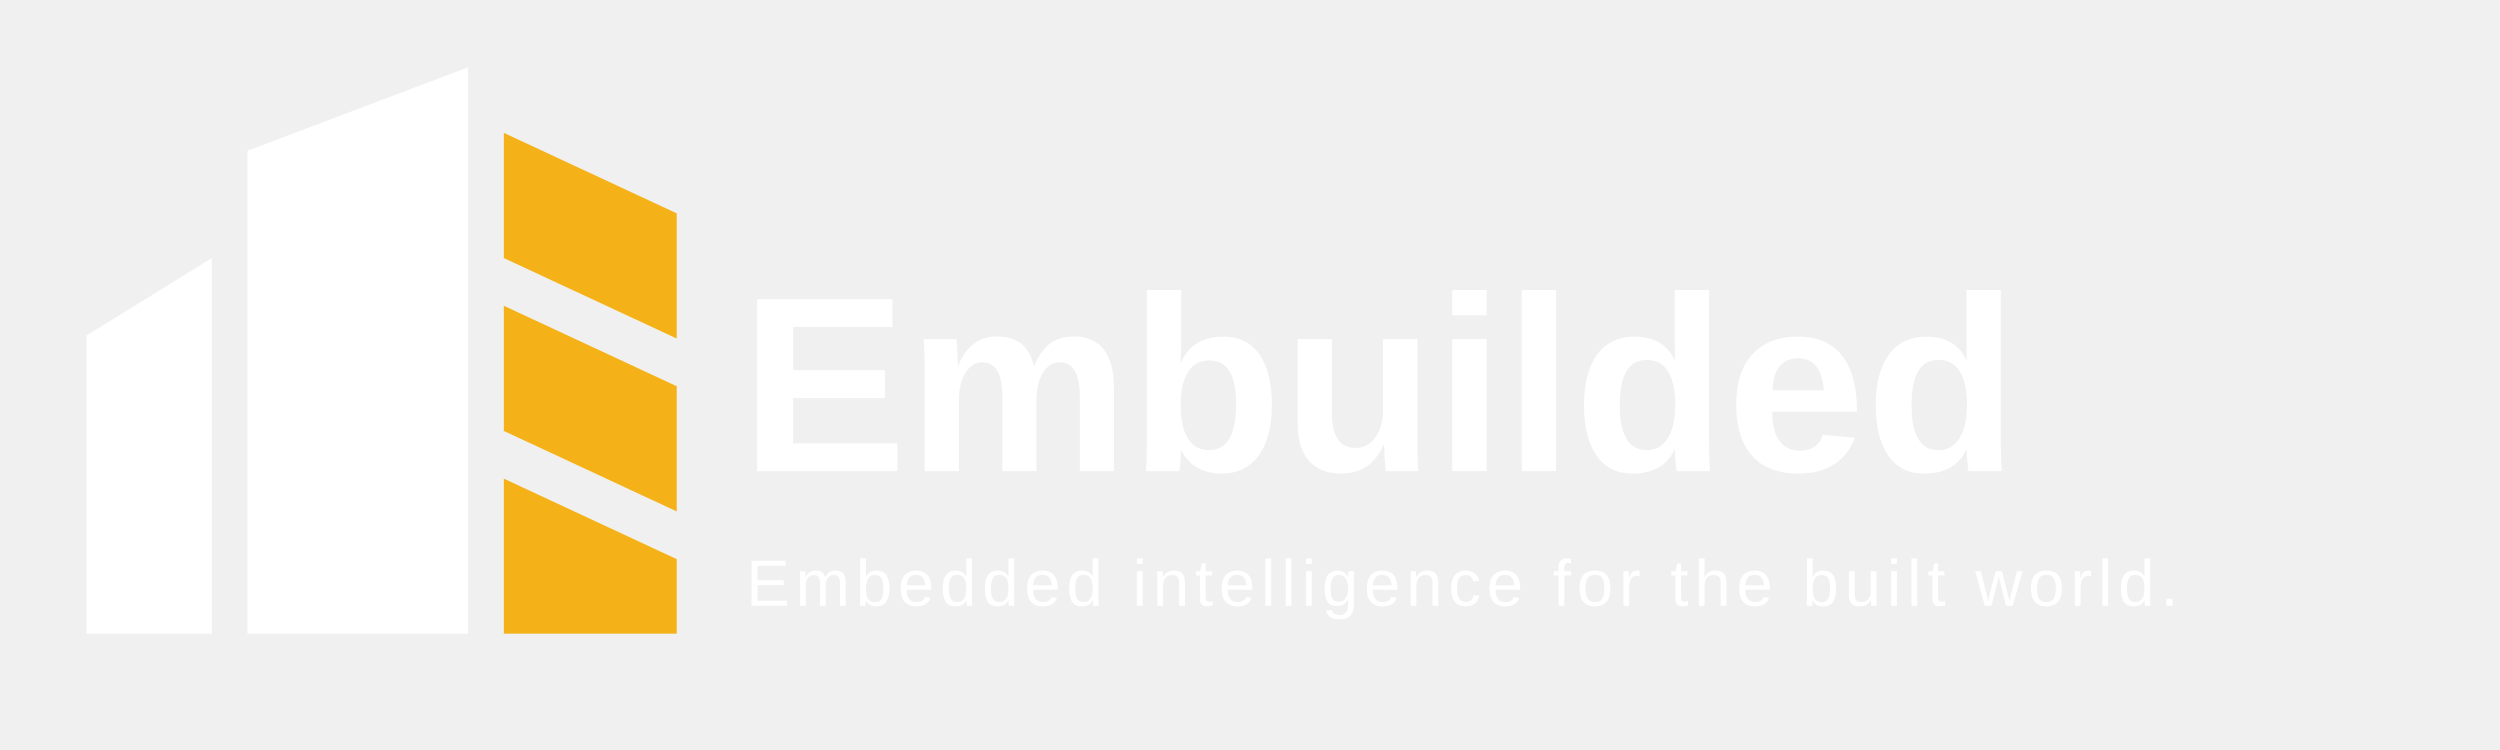
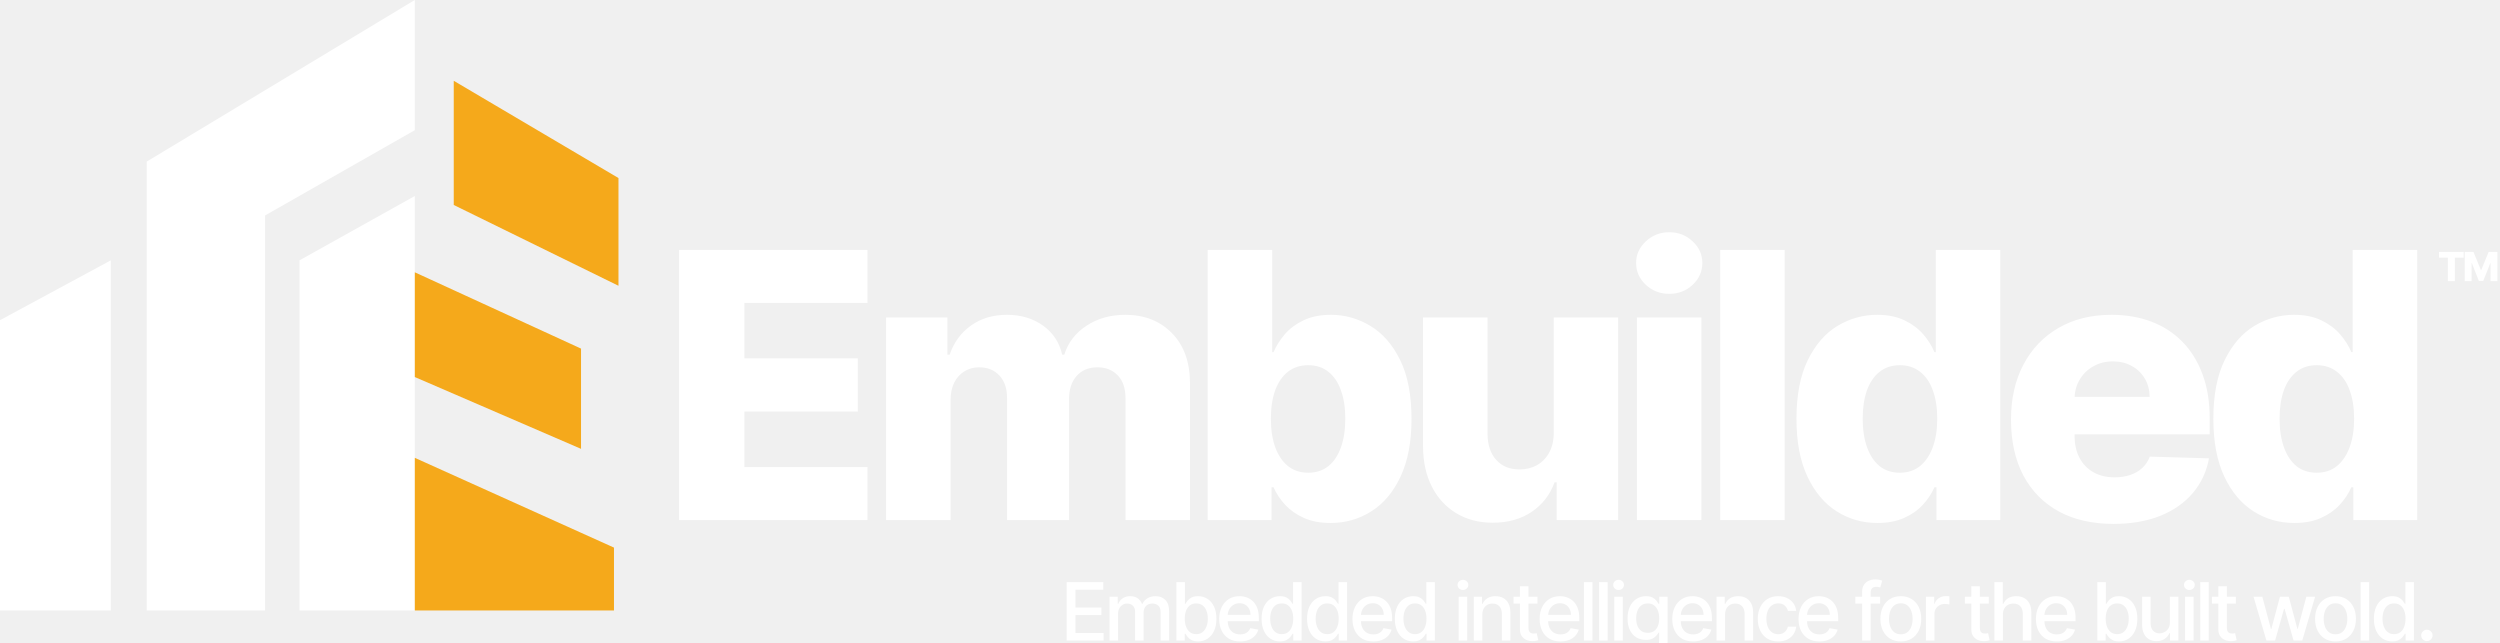
- <svg xmlns="http://www.w3.org/2000/svg" width="1300" height="390" viewBox="0 0 1300 390">
-   <style>text{font-family:Arial,Helvetica,sans-serif;fill:#FFFFFF}.brand{font-weight:700}.tag{letter-spacing:5px}</style>
-   <g transform="translate(45 35) scale(1.55)">
-     <g id="building-mark">
-       <path fill="#FFFFFF" d="M0 90 42 64v126H0ZM54 28 128 0v190H54Z" />
-       <path fill="#F5B218" d="M140 22 198 49v42l-58-27Zm0 58 58 27v42l-58-27Zm0 58 58 27v25h-58Z" />
-     </g>
-   </g>
-   <text class="brand" x="385" y="245" font-size="130">Embuilded</text>
-   <text x="388" y="315" font-size="34" letter-spacing="3">Embedded intelligence for the built world.</text>
+ <svg xmlns="http://www.w3.org/2000/svg" viewBox="0 0 1245 320">
+   <path d="M0 159.451L55.186 129.647V304H0V159.451Z" fill="#FFFFFF" />
+   <path d="M73.085 80.471L206.576 0V64.823L132 107.294V304H73.085V80.471Z" fill="#FFFFFF" />
+   <path d="M206.576 97.608L149.153 129.647V304H206.576V187.765V135.608V97.608Z" fill="#FFFFFF" />
+   <path d="M289.356 173.608L206.576 135.608V187.765L289.356 223.529V173.608Z" fill="#F5A91B" />
+   <path d="M225.966 40.235V102.078L308 142.314V88.667L225.966 40.235Z" fill="#F5A91B" />
+   <path d="M206.576 228L305.763 272.706V304H206.576V228Z" fill="#F5A91B" />
+   <path d="M338.183 259V124.455H431.997V150.864H370.702V178.457H427.201V204.932H370.702V232.59H431.997V259H338.183ZM441.263 259V158.091H471.811V176.617H472.928C475.03 170.486 478.578 165.646 483.571 162.098C488.564 158.551 494.52 156.777 501.44 156.777C508.448 156.777 514.448 158.573 519.441 162.164C524.434 165.755 527.609 170.573 528.967 176.617H530.018C531.901 170.617 535.58 165.821 541.055 162.23C546.53 158.595 552.99 156.777 560.435 156.777C569.983 156.777 577.735 159.843 583.692 165.974C589.648 172.062 592.626 180.428 592.626 191.07V259H560.501V198.428C560.501 193.392 559.209 189.559 556.625 186.931C554.041 184.26 550.69 182.924 546.573 182.924C542.15 182.924 538.668 184.369 536.128 187.26C533.631 190.107 532.383 193.939 532.383 198.757V259H501.506V198.1C501.506 193.413 500.236 189.713 497.695 186.997C495.155 184.282 491.805 182.924 487.644 182.924C484.841 182.924 482.366 183.603 480.22 184.961C478.074 186.275 476.388 188.158 475.162 190.61C473.979 193.063 473.388 195.954 473.388 199.282V259H441.263ZM601.432 259V124.455H633.557V175.369H634.214C635.528 172.303 637.39 169.347 639.799 166.5C642.251 163.653 645.361 161.332 649.127 159.536C652.938 157.697 657.493 156.777 662.792 156.777C669.8 156.777 676.347 158.616 682.435 162.295C688.567 165.974 693.516 171.646 697.283 179.311C701.049 186.975 702.932 196.742 702.932 208.611C702.932 220.042 701.115 229.612 697.48 237.32C693.888 245.029 689.027 250.81 682.895 254.664C676.807 258.518 670.041 260.445 662.595 260.445C657.515 260.445 653.113 259.613 649.39 257.949C645.667 256.285 642.536 254.095 639.996 251.379C637.499 248.664 635.572 245.751 634.214 242.642H633.229V259H601.432ZM632.9 208.545C632.9 213.976 633.623 218.706 635.068 222.736C636.558 226.765 638.682 229.897 641.441 232.13C644.244 234.32 647.594 235.415 651.492 235.415C655.434 235.415 658.785 234.32 661.544 232.13C664.303 229.897 666.384 226.765 667.785 222.736C669.23 218.706 669.953 213.976 669.953 208.545C669.953 203.115 669.23 198.406 667.785 194.421C666.384 190.435 664.303 187.348 661.544 185.158C658.829 182.968 655.478 181.873 651.492 181.873C647.551 181.873 644.2 182.946 641.441 185.092C638.682 187.238 636.558 190.304 635.068 194.289C633.623 198.275 632.9 203.027 632.9 208.545ZM773.772 215.444V158.091H805.831V259H775.217V240.211H774.166C771.932 246.386 768.122 251.292 762.735 254.927C757.392 258.518 750.932 260.314 743.355 260.314C736.478 260.314 730.434 258.737 725.222 255.584C720.011 252.43 715.959 248.029 713.069 242.379C710.178 236.685 708.711 230.028 708.667 222.407V158.091H740.792V216.1C740.836 221.575 742.282 225.889 745.128 229.043C747.975 232.196 751.851 233.773 756.757 233.773C759.954 233.773 762.822 233.072 765.363 231.67C767.947 230.225 769.983 228.145 771.472 225.429C773.005 222.67 773.772 219.341 773.772 215.444ZM815.179 259V158.091H847.305V259H815.179ZM831.275 146.331C826.764 146.331 822.888 144.842 819.647 141.864C816.406 138.842 814.785 135.207 814.785 130.958C814.785 126.754 816.406 123.163 819.647 120.184C822.888 117.162 826.764 115.651 831.275 115.651C835.83 115.651 839.706 117.162 842.903 120.184C846.144 123.163 847.765 126.754 847.765 130.958C847.765 135.207 846.144 138.842 842.903 141.864C839.706 144.842 835.83 146.331 831.275 146.331ZM888.778 124.455V259H856.653V124.455H888.778ZM934.981 260.445C927.536 260.445 920.769 258.518 914.681 254.664C908.593 250.81 903.732 245.029 900.097 237.32C896.462 229.612 894.644 220.042 894.644 208.611C894.644 196.742 896.527 186.975 900.294 179.311C904.06 171.646 908.988 165.974 915.075 162.295C921.207 158.616 927.799 156.777 934.85 156.777C940.149 156.777 944.682 157.697 948.449 159.536C952.216 161.332 955.325 163.653 957.778 166.5C960.231 169.347 962.092 172.303 963.362 175.369H964.019V124.455H996.144V259H964.347V242.642H963.362C962.004 245.751 960.077 248.664 957.581 251.379C955.084 254.095 951.953 256.285 948.186 257.949C944.463 259.613 940.062 260.445 934.981 260.445ZM946.15 235.415C950.048 235.415 953.376 234.32 956.135 232.13C958.895 229.897 961.019 226.765 962.508 222.736C963.997 218.706 964.742 213.976 964.742 208.545C964.742 203.027 963.997 198.275 962.508 194.289C961.063 190.304 958.938 187.238 956.135 185.092C953.376 182.946 950.048 181.873 946.15 181.873C942.164 181.873 938.792 182.968 936.032 185.158C933.273 187.348 931.171 190.435 929.726 194.421C928.324 198.406 927.623 203.115 927.623 208.545C927.623 213.976 928.346 218.706 929.791 222.736C931.237 226.765 933.317 229.897 936.032 232.13C938.792 234.32 942.164 235.415 946.15 235.415ZM1052.53 260.905C1041.98 260.905 1032.87 258.825 1025.2 254.664C1017.58 250.46 1011.71 244.481 1007.59 236.729C1003.52 228.933 1001.48 219.67 1001.48 208.94C1001.48 198.516 1003.54 189.406 1007.66 181.61C1011.78 173.77 1017.58 167.683 1025.07 163.347C1032.56 158.967 1041.38 156.777 1051.55 156.777C1058.73 156.777 1065.3 157.894 1071.25 160.127C1077.21 162.361 1082.36 165.668 1086.69 170.048C1091.03 174.427 1094.4 179.836 1096.81 186.274C1099.22 192.669 1100.42 200.005 1100.42 208.283V216.298H1012.72V197.64H1070.53C1070.49 194.224 1069.68 191.18 1068.1 188.508C1066.52 185.837 1064.36 183.756 1061.6 182.267C1058.88 180.734 1055.75 179.968 1052.2 179.968C1048.61 179.968 1045.39 180.778 1042.54 182.398C1039.7 183.975 1037.44 186.143 1035.78 188.902C1034.11 191.618 1033.24 194.705 1033.15 198.165V217.152C1033.15 221.269 1033.96 224.882 1035.58 227.991C1037.2 231.057 1039.5 233.444 1042.48 235.152C1045.46 236.86 1049 237.714 1053.12 237.714C1055.97 237.714 1058.55 237.32 1060.87 236.532C1063.2 235.744 1065.19 234.583 1066.85 233.05C1068.52 231.517 1069.76 229.634 1070.6 227.4L1100.09 228.254C1098.87 234.868 1096.17 240.627 1092.01 245.532C1087.9 250.394 1082.49 254.182 1075.79 256.898C1069.09 259.569 1061.33 260.905 1052.53 260.905ZM1142.59 260.445C1135.14 260.445 1128.37 258.518 1122.29 254.664C1116.2 250.81 1111.34 245.029 1107.7 237.32C1104.07 229.612 1102.25 220.042 1102.25 208.611C1102.25 196.742 1104.13 186.975 1107.9 179.311C1111.67 171.646 1116.59 165.974 1122.68 162.295C1128.81 158.616 1135.4 156.777 1142.45 156.777C1147.75 156.777 1152.29 157.697 1156.05 159.536C1159.82 161.332 1162.93 163.653 1165.38 166.5C1167.84 169.347 1169.7 172.303 1170.97 175.369H1171.62V124.455H1203.75V259H1171.95V242.642H1170.97C1169.61 245.751 1167.68 248.664 1165.19 251.379C1162.69 254.095 1159.56 256.285 1155.79 257.949C1152.07 259.613 1147.67 260.445 1142.59 260.445ZM1153.75 235.415C1157.65 235.415 1160.98 234.32 1163.74 232.13C1166.5 229.897 1168.62 226.765 1170.11 222.736C1171.6 218.706 1172.35 213.976 1172.35 208.545C1172.35 203.027 1171.6 198.275 1170.11 194.289C1168.67 190.304 1166.54 187.238 1163.74 185.092C1160.98 182.946 1157.65 181.873 1153.75 181.873C1149.77 181.873 1146.4 182.968 1143.64 185.158C1140.88 187.348 1138.78 190.435 1137.33 194.421C1135.93 198.406 1135.23 203.115 1135.23 208.545C1135.23 213.976 1135.95 218.706 1137.4 222.736C1138.84 226.765 1140.92 229.897 1143.64 232.13C1146.4 234.32 1149.77 235.415 1153.75 235.415Z" fill="#FFFFFF" />
+   <path d="M531.196 319V289.909H549.435V293.688H535.585V302.551H548.483V306.315H535.585V315.222H549.605V319H531.196ZM552.557 319V297.182H556.633V300.733H556.903C557.358 299.53 558.101 298.593 559.133 297.92C560.166 297.239 561.401 296.898 562.841 296.898C564.299 296.898 565.521 297.239 566.506 297.92C567.5 298.602 568.234 299.54 568.707 300.733H568.935C569.455 299.568 570.284 298.64 571.42 297.949C572.557 297.248 573.911 296.898 575.483 296.898C577.462 296.898 579.077 297.518 580.327 298.759C581.586 299.999 582.216 301.869 582.216 304.369V319H577.969V304.767C577.969 303.29 577.566 302.22 576.761 301.557C575.956 300.894 574.995 300.562 573.878 300.562C572.495 300.562 571.42 300.989 570.653 301.841C569.886 302.684 569.503 303.768 569.503 305.094V319H565.27V304.497C565.27 303.313 564.9 302.362 564.162 301.642C563.423 300.922 562.462 300.562 561.278 300.562C560.473 300.562 559.73 300.776 559.048 301.202C558.376 301.618 557.831 302.201 557.415 302.949C557.007 303.697 556.804 304.563 556.804 305.548V319H552.557ZM585.849 319V289.909H590.096V300.719H590.352C590.598 300.264 590.953 299.739 591.417 299.142C591.881 298.545 592.525 298.025 593.349 297.58C594.173 297.125 595.262 296.898 596.616 296.898C598.378 296.898 599.95 297.343 601.332 298.233C602.715 299.123 603.799 300.406 604.585 302.082C605.38 303.759 605.778 305.776 605.778 308.134C605.778 310.491 605.385 312.513 604.599 314.199C603.813 315.875 602.734 317.168 601.361 318.077C599.987 318.976 598.42 319.426 596.659 319.426C595.333 319.426 594.249 319.204 593.406 318.759C592.573 318.313 591.919 317.793 591.446 317.196C590.972 316.599 590.608 316.069 590.352 315.605H589.997V319H585.849ZM590.011 308.091C590.011 309.625 590.234 310.97 590.679 312.125C591.124 313.28 591.768 314.185 592.611 314.838C593.453 315.482 594.486 315.804 595.707 315.804C596.976 315.804 598.037 315.468 598.889 314.795C599.741 314.114 600.385 313.19 600.821 312.026C601.266 310.861 601.488 309.549 601.488 308.091C601.488 306.652 601.271 305.359 600.835 304.213C600.409 303.067 599.765 302.163 598.903 301.5C598.051 300.837 596.986 300.506 595.707 300.506C594.476 300.506 593.434 300.823 592.582 301.457C591.739 302.092 591.1 302.977 590.664 304.114C590.229 305.25 590.011 306.576 590.011 308.091ZM617.551 319.44C615.401 319.44 613.55 318.981 611.997 318.062C610.453 317.134 609.26 315.832 608.417 314.156C607.584 312.471 607.167 310.496 607.167 308.233C607.167 305.998 607.584 304.028 608.417 302.324C609.26 300.619 610.434 299.289 611.94 298.332C613.455 297.376 615.226 296.898 617.252 296.898C618.483 296.898 619.677 297.101 620.832 297.509C621.987 297.916 623.024 298.555 623.943 299.426C624.861 300.297 625.586 301.429 626.116 302.821C626.646 304.204 626.912 305.884 626.912 307.864V309.369H609.568V306.188H622.75C622.75 305.07 622.522 304.08 622.068 303.219C621.613 302.348 620.974 301.661 620.15 301.159C619.336 300.657 618.379 300.406 617.281 300.406C616.088 300.406 615.046 300.7 614.156 301.287C613.275 301.865 612.593 302.622 612.11 303.56C611.637 304.488 611.4 305.496 611.4 306.585V309.071C611.4 310.529 611.656 311.77 612.167 312.793C612.688 313.815 613.412 314.597 614.34 315.136C615.269 315.667 616.353 315.932 617.593 315.932C618.398 315.932 619.132 315.818 619.795 315.591C620.458 315.354 621.031 315.004 621.514 314.54C621.997 314.076 622.366 313.503 622.622 312.821L626.642 313.545C626.32 314.729 625.742 315.766 624.909 316.656C624.085 317.537 623.048 318.223 621.798 318.716C620.557 319.199 619.142 319.44 617.551 319.44ZM637.391 319.426C635.63 319.426 634.058 318.976 632.676 318.077C631.302 317.168 630.223 315.875 629.437 314.199C628.66 312.513 628.272 310.491 628.272 308.134C628.272 305.776 628.665 303.759 629.451 302.082C630.247 300.406 631.336 299.123 632.718 298.233C634.101 297.343 635.668 296.898 637.42 296.898C638.774 296.898 639.863 297.125 640.687 297.58C641.52 298.025 642.164 298.545 642.619 299.142C643.083 299.739 643.443 300.264 643.698 300.719H643.954V289.909H648.201V319H644.053V315.605H643.698C643.443 316.069 643.073 316.599 642.59 317.196C642.117 317.793 641.463 318.313 640.63 318.759C639.797 319.204 638.717 319.426 637.391 319.426ZM638.329 315.804C639.551 315.804 640.583 315.482 641.426 314.838C642.278 314.185 642.922 313.28 643.357 312.125C643.802 310.97 644.025 309.625 644.025 308.091C644.025 306.576 643.807 305.25 643.372 304.114C642.936 302.977 642.297 302.092 641.454 301.457C640.611 300.823 639.57 300.506 638.329 300.506C637.051 300.506 635.985 300.837 635.133 301.5C634.281 302.163 633.637 303.067 633.201 304.213C632.775 305.359 632.562 306.652 632.562 308.091C632.562 309.549 632.78 310.861 633.215 312.026C633.651 313.19 634.295 314.114 635.147 314.795C636.009 315.468 637.07 315.804 638.329 315.804ZM660.031 319.426C658.269 319.426 656.697 318.976 655.315 318.077C653.942 317.168 652.862 315.875 652.076 314.199C651.299 312.513 650.911 310.491 650.911 308.134C650.911 305.776 651.304 303.759 652.09 302.082C652.886 300.406 653.975 299.123 655.357 298.233C656.74 297.343 658.307 296.898 660.059 296.898C661.413 296.898 662.502 297.125 663.326 297.58C664.159 298.025 664.803 298.545 665.258 299.142C665.722 299.739 666.082 300.264 666.337 300.719H666.593V289.909H670.84V319H666.692V315.605H666.337C666.082 316.069 665.712 316.599 665.229 317.196C664.756 317.793 664.103 318.313 663.269 318.759C662.436 319.204 661.356 319.426 660.031 319.426ZM660.968 315.804C662.19 315.804 663.222 315.482 664.065 314.838C664.917 314.185 665.561 313.28 665.996 312.125C666.442 310.97 666.664 309.625 666.664 308.091C666.664 306.576 666.446 305.25 666.011 304.114C665.575 302.977 664.936 302.092 664.093 301.457C663.25 300.823 662.209 300.506 660.968 300.506C659.69 300.506 658.624 300.837 657.772 301.5C656.92 302.163 656.276 303.067 655.84 304.213C655.414 305.359 655.201 306.652 655.201 308.091C655.201 309.549 655.419 310.861 655.854 312.026C656.29 313.19 656.934 314.114 657.786 314.795C658.648 315.468 659.709 315.804 660.968 315.804ZM683.905 319.44C681.756 319.44 679.904 318.981 678.351 318.062C676.808 317.134 675.615 315.832 674.772 314.156C673.939 312.471 673.522 310.496 673.522 308.233C673.522 305.998 673.939 304.028 674.772 302.324C675.615 300.619 676.789 299.289 678.295 298.332C679.81 297.376 681.581 296.898 683.607 296.898C684.838 296.898 686.031 297.101 687.187 297.509C688.342 297.916 689.379 298.555 690.297 299.426C691.216 300.297 691.94 301.429 692.471 302.821C693.001 304.204 693.266 305.884 693.266 307.864V309.369H675.922V306.188H689.104C689.104 305.07 688.877 304.08 688.422 303.219C687.968 302.348 687.329 301.661 686.505 301.159C685.69 300.657 684.734 300.406 683.636 300.406C682.442 300.406 681.401 300.7 680.511 301.287C679.63 301.865 678.948 302.622 678.465 303.56C677.992 304.488 677.755 305.496 677.755 306.585V309.071C677.755 310.529 678.011 311.77 678.522 312.793C679.043 313.815 679.767 314.597 680.695 315.136C681.623 315.667 682.707 315.932 683.948 315.932C684.753 315.932 685.487 315.818 686.15 315.591C686.813 315.354 687.386 315.004 687.868 314.54C688.351 314.076 688.721 313.503 688.976 312.821L692.996 313.545C692.674 314.729 692.097 315.766 691.263 316.656C690.439 317.537 689.403 318.223 688.153 318.716C686.912 319.199 685.496 319.44 683.905 319.44ZM703.746 319.426C701.985 319.426 700.413 318.976 699.03 318.077C697.657 317.168 696.578 315.875 695.792 314.199C695.015 312.513 694.627 310.491 694.627 308.134C694.627 305.776 695.02 303.759 695.806 302.082C696.601 300.406 697.69 299.123 699.073 298.233C700.455 297.343 702.023 296.898 703.775 296.898C705.129 296.898 706.218 297.125 707.042 297.58C707.875 298.025 708.519 298.545 708.973 299.142C709.437 299.739 709.797 300.264 710.053 300.719H710.309V289.909H714.556V319H710.408V315.605H710.053C709.797 316.069 709.428 316.599 708.945 317.196C708.472 317.793 707.818 318.313 706.985 318.759C706.151 319.204 705.072 319.426 703.746 319.426ZM704.684 315.804C705.905 315.804 706.937 315.482 707.78 314.838C708.633 314.185 709.276 313.28 709.712 312.125C710.157 310.97 710.38 309.625 710.38 308.091C710.38 306.576 710.162 305.25 709.726 304.114C709.291 302.977 708.651 302.092 707.809 301.457C706.966 300.823 705.924 300.506 704.684 300.506C703.405 300.506 702.34 300.837 701.488 301.5C700.635 302.163 699.991 303.067 699.556 304.213C699.13 305.359 698.917 306.652 698.917 308.091C698.917 309.549 699.134 310.861 699.57 312.026C700.006 313.19 700.65 314.114 701.502 314.795C702.364 315.468 703.424 315.804 704.684 315.804ZM726.404 319V297.182H730.651V319H726.404ZM728.548 293.815C727.81 293.815 727.175 293.569 726.645 293.077C726.124 292.575 725.864 291.978 725.864 291.287C725.864 290.586 726.124 289.99 726.645 289.497C727.175 288.995 727.81 288.744 728.548 288.744C729.287 288.744 729.917 288.995 730.438 289.497C730.968 289.99 731.233 290.586 731.233 291.287C731.233 291.978 730.968 292.575 730.438 293.077C729.917 293.569 729.287 293.815 728.548 293.815ZM738.212 306.045V319H733.964V297.182H738.041V300.733H738.311C738.813 299.578 739.599 298.65 740.669 297.949C741.749 297.248 743.107 296.898 744.746 296.898C746.232 296.898 747.535 297.21 748.652 297.835C749.769 298.451 750.636 299.369 751.251 300.591C751.867 301.812 752.175 303.323 752.175 305.122V319H747.928V305.634C747.928 304.052 747.516 302.816 746.692 301.926C745.868 301.027 744.736 300.577 743.297 300.577C742.312 300.577 741.436 300.79 740.669 301.216C739.911 301.642 739.31 302.267 738.865 303.091C738.429 303.905 738.212 304.89 738.212 306.045ZM765.655 297.182V300.591H753.738V297.182H765.655ZM756.934 291.955H761.181V312.594C761.181 313.418 761.304 314.038 761.55 314.455C761.797 314.862 762.114 315.141 762.502 315.293C762.9 315.435 763.331 315.506 763.795 315.506C764.136 315.506 764.434 315.482 764.689 315.435C764.945 315.387 765.144 315.349 765.286 315.321L766.053 318.83C765.807 318.924 765.457 319.019 765.002 319.114C764.547 319.218 763.979 319.275 763.297 319.284C762.18 319.303 761.138 319.104 760.172 318.688C759.207 318.271 758.425 317.627 757.829 316.756C757.232 315.884 756.934 314.791 756.934 313.474V291.955ZM777.123 319.44C774.973 319.44 773.122 318.981 771.569 318.062C770.025 317.134 768.832 315.832 767.989 314.156C767.156 312.471 766.739 310.496 766.739 308.233C766.739 305.998 767.156 304.028 767.989 302.324C768.832 300.619 770.006 299.289 771.512 298.332C773.027 297.376 774.798 296.898 776.824 296.898C778.055 296.898 779.249 297.101 780.404 297.509C781.559 297.916 782.596 298.555 783.515 299.426C784.433 300.297 785.158 301.429 785.688 302.821C786.218 304.204 786.483 305.884 786.483 307.864V309.369H769.14V306.188H782.321C782.321 305.07 782.094 304.08 781.64 303.219C781.185 302.348 780.546 301.661 779.722 301.159C778.908 300.657 777.951 300.406 776.853 300.406C775.66 300.406 774.618 300.7 773.728 301.287C772.847 301.865 772.165 302.622 771.682 303.56C771.209 304.488 770.972 305.496 770.972 306.585V309.071C770.972 310.529 771.228 311.77 771.739 312.793C772.26 313.815 772.984 314.597 773.912 315.136C774.84 315.667 775.925 315.932 777.165 315.932C777.97 315.932 778.704 315.818 779.367 315.591C780.03 315.354 780.603 315.004 781.086 314.54C781.569 314.076 781.938 313.503 782.194 312.821L786.213 313.545C785.892 314.729 785.314 315.766 784.481 316.656C783.657 317.537 782.62 318.223 781.37 318.716C780.129 319.199 778.713 319.44 777.123 319.44ZM793.043 289.909V319H788.796V289.909H793.043ZM800.604 289.909V319H796.357V289.909H800.604ZM803.918 319V297.182H808.165V319H803.918ZM806.062 293.815C805.324 293.815 804.689 293.569 804.159 293.077C803.638 292.575 803.378 291.978 803.378 291.287C803.378 290.586 803.638 289.99 804.159 289.497C804.689 288.995 805.324 288.744 806.062 288.744C806.801 288.744 807.431 288.995 807.952 289.497C808.482 289.99 808.747 290.586 808.747 291.287C808.747 291.978 808.482 292.575 807.952 293.077C807.431 293.569 806.801 293.815 806.062 293.815ZM820.626 327.636C818.893 327.636 817.402 327.409 816.152 326.955C814.911 326.5 813.898 325.899 813.112 325.151C812.326 324.402 811.739 323.583 811.351 322.693L815.001 321.188C815.257 321.604 815.598 322.045 816.024 322.509C816.46 322.982 817.047 323.384 817.785 323.716C818.533 324.047 819.495 324.213 820.669 324.213C822.279 324.213 823.609 323.82 824.66 323.034C825.712 322.258 826.237 321.017 826.237 319.312V315.023H825.967C825.712 315.487 825.342 316.003 824.859 316.571C824.386 317.139 823.732 317.632 822.899 318.048C822.066 318.465 820.981 318.673 819.646 318.673C817.923 318.673 816.37 318.271 814.987 317.466C813.614 316.652 812.525 315.454 811.72 313.872C810.925 312.281 810.527 310.326 810.527 308.006C810.527 305.686 810.92 303.697 811.706 302.04C812.501 300.383 813.59 299.114 814.973 298.233C816.355 297.343 817.923 296.898 819.675 296.898C821.029 296.898 822.122 297.125 822.956 297.58C823.789 298.025 824.438 298.545 824.902 299.142C825.375 299.739 825.74 300.264 825.996 300.719H826.308V297.182H830.47V319.483C830.47 321.358 830.034 322.897 829.163 324.099C828.292 325.302 827.113 326.192 825.626 326.77C824.149 327.348 822.482 327.636 820.626 327.636ZM820.584 315.151C821.805 315.151 822.837 314.866 823.68 314.298C824.533 313.721 825.176 312.897 825.612 311.827C826.057 310.747 826.28 309.455 826.28 307.949C826.28 306.481 826.062 305.188 825.626 304.071C825.191 302.954 824.551 302.082 823.709 301.457C822.866 300.823 821.824 300.506 820.584 300.506C819.305 300.506 818.24 300.837 817.388 301.5C816.535 302.153 815.891 303.044 815.456 304.17C815.03 305.297 814.817 306.557 814.817 307.949C814.817 309.379 815.034 310.634 815.47 311.713C815.906 312.793 816.55 313.635 817.402 314.241C818.264 314.848 819.324 315.151 820.584 315.151ZM843.169 319.44C841.02 319.44 839.169 318.981 837.615 318.062C836.072 317.134 834.879 315.832 834.036 314.156C833.203 312.471 832.786 310.496 832.786 308.233C832.786 305.998 833.203 304.028 834.036 302.324C834.879 300.619 836.053 299.289 837.559 298.332C839.074 297.376 840.845 296.898 842.871 296.898C844.102 296.898 845.295 297.101 846.451 297.509C847.606 297.916 848.643 298.555 849.562 299.426C850.48 300.297 851.205 301.429 851.735 302.821C852.265 304.204 852.53 305.884 852.53 307.864V309.369H835.187V306.188H848.368C848.368 305.07 848.141 304.08 847.687 303.219C847.232 302.348 846.593 301.661 845.769 301.159C844.955 300.657 843.998 300.406 842.9 300.406C841.706 300.406 840.665 300.7 839.775 301.287C838.894 301.865 838.212 302.622 837.729 303.56C837.256 304.488 837.019 305.496 837.019 306.585V309.071C837.019 310.529 837.275 311.77 837.786 312.793C838.307 313.815 839.031 314.597 839.959 315.136C840.887 315.667 841.972 315.932 843.212 315.932C844.017 315.932 844.751 315.818 845.414 315.591C846.077 315.354 846.65 315.004 847.133 314.54C847.615 314.076 847.985 313.503 848.24 312.821L852.26 313.545C851.938 314.729 851.361 315.766 850.527 316.656C849.704 317.537 848.667 318.223 847.417 318.716C846.176 319.199 844.76 319.44 843.169 319.44ZM859.09 306.045V319H854.843V297.182H858.919V300.733H859.189C859.691 299.578 860.477 298.65 861.547 297.949C862.627 297.248 863.986 296.898 865.624 296.898C867.111 296.898 868.413 297.21 869.53 297.835C870.648 298.451 871.514 299.369 872.13 300.591C872.745 301.812 873.053 303.323 873.053 305.122V319H868.806V305.634C868.806 304.052 868.394 302.816 867.57 301.926C866.746 301.027 865.614 300.577 864.175 300.577C863.19 300.577 862.314 300.79 861.547 301.216C860.79 301.642 860.188 302.267 859.743 303.091C859.308 303.905 859.09 304.89 859.09 306.045ZM885.539 319.44C883.427 319.44 881.609 318.962 880.085 318.006C878.57 317.04 877.405 315.709 876.59 314.014C875.776 312.319 875.369 310.378 875.369 308.19C875.369 305.974 875.785 304.019 876.619 302.324C877.452 300.619 878.626 299.289 880.141 298.332C881.657 297.376 883.442 296.898 885.497 296.898C887.154 296.898 888.631 297.205 889.928 297.821C891.226 298.427 892.272 299.279 893.068 300.378C893.873 301.476 894.351 302.759 894.502 304.227H890.369C890.141 303.205 889.621 302.324 888.806 301.585C888.001 300.847 886.922 300.477 885.568 300.477C884.384 300.477 883.347 300.79 882.457 301.415C881.576 302.03 880.89 302.911 880.397 304.057C879.905 305.193 879.659 306.538 879.659 308.091C879.659 309.682 879.9 311.055 880.383 312.21C880.866 313.366 881.548 314.26 882.428 314.895C883.319 315.529 884.365 315.847 885.568 315.847C886.373 315.847 887.102 315.7 887.755 315.406C888.418 315.103 888.972 314.672 889.417 314.114C889.872 313.555 890.189 312.883 890.369 312.097H894.502C894.351 313.508 893.891 314.767 893.124 315.875C892.357 316.983 891.33 317.854 890.042 318.489C888.764 319.123 887.263 319.44 885.539 319.44ZM906.048 319.44C903.898 319.44 902.047 318.981 900.494 318.062C898.95 317.134 897.757 315.832 896.914 314.156C896.081 312.471 895.664 310.496 895.664 308.233C895.664 305.998 896.081 304.028 896.914 302.324C897.757 300.619 898.931 299.289 900.437 298.332C901.952 297.376 903.723 296.898 905.749 296.898C906.98 296.898 908.174 297.101 909.329 297.509C910.484 297.916 911.521 298.555 912.44 299.426C913.358 300.297 914.083 301.429 914.613 302.821C915.143 304.204 915.408 305.884 915.408 307.864V309.369H898.065V306.188H911.246C911.246 305.07 911.019 304.08 910.565 303.219C910.11 302.348 909.471 301.661 908.647 301.159C907.833 300.657 906.876 300.406 905.778 300.406C904.585 300.406 903.543 300.7 902.653 301.287C901.772 301.865 901.09 302.622 900.607 303.56C900.134 304.488 899.897 305.496 899.897 306.585V309.071C899.897 310.529 900.153 311.77 900.664 312.793C901.185 313.815 901.909 314.597 902.837 315.136C903.765 315.667 904.85 315.932 906.09 315.932C906.895 315.932 907.629 315.818 908.292 315.591C908.955 315.354 909.528 315.004 910.011 314.54C910.494 314.076 910.863 313.503 911.119 312.821L915.138 313.545C914.817 314.729 914.239 315.766 913.406 316.656C912.582 317.537 911.545 318.223 910.295 318.716C909.054 319.199 907.638 319.44 906.048 319.44ZM936.29 297.182V300.591H923.961V297.182H936.29ZM927.341 319V294.653C927.341 293.29 927.64 292.158 928.236 291.259C928.833 290.349 929.624 289.672 930.608 289.227C931.593 288.773 932.663 288.545 933.819 288.545C934.671 288.545 935.4 288.616 936.006 288.759C936.612 288.891 937.062 289.014 937.356 289.128L936.361 292.565C936.162 292.509 935.907 292.442 935.594 292.366C935.282 292.281 934.903 292.239 934.458 292.239C933.426 292.239 932.687 292.494 932.242 293.006C931.806 293.517 931.589 294.256 931.589 295.222V319H927.341ZM946.603 319.44C944.558 319.44 942.773 318.972 941.248 318.034C939.724 317.097 938.54 315.785 937.697 314.099C936.854 312.414 936.433 310.444 936.433 308.19C936.433 305.927 936.854 303.948 937.697 302.253C938.54 300.558 939.724 299.241 941.248 298.304C942.773 297.366 944.558 296.898 946.603 296.898C948.649 296.898 950.434 297.366 951.958 298.304C953.483 299.241 954.667 300.558 955.51 302.253C956.352 303.948 956.774 305.927 956.774 308.19C956.774 310.444 956.352 312.414 955.51 314.099C954.667 315.785 953.483 317.097 951.958 318.034C950.434 318.972 948.649 319.44 946.603 319.44ZM946.617 315.875C947.943 315.875 949.042 315.525 949.913 314.824C950.784 314.123 951.428 313.19 951.845 312.026C952.271 310.861 952.484 309.578 952.484 308.176C952.484 306.784 952.271 305.506 951.845 304.341C951.428 303.167 950.784 302.224 949.913 301.514C949.042 300.804 947.943 300.449 946.617 300.449C945.282 300.449 944.174 300.804 943.294 301.514C942.422 302.224 941.774 303.167 941.348 304.341C940.931 305.506 940.723 306.784 940.723 308.176C940.723 309.578 940.931 310.861 941.348 312.026C941.774 313.19 942.422 314.123 943.294 314.824C944.174 315.525 945.282 315.875 946.617 315.875ZM959.114 319V297.182H963.22V300.648H963.447C963.845 299.473 964.545 298.55 965.549 297.878C966.562 297.196 967.708 296.855 968.987 296.855C969.252 296.855 969.564 296.865 969.924 296.884C970.293 296.902 970.582 296.926 970.791 296.955V301.017C970.62 300.97 970.317 300.918 969.882 300.861C969.446 300.795 969.01 300.761 968.575 300.761C967.571 300.761 966.676 300.974 965.89 301.401C965.114 301.817 964.498 302.4 964.043 303.148C963.589 303.886 963.362 304.729 963.362 305.676V319H959.114ZM990.437 297.182V300.591H978.519V297.182H990.437ZM981.715 291.955H985.962V312.594C985.962 313.418 986.085 314.038 986.332 314.455C986.578 314.862 986.895 315.141 987.283 315.293C987.681 315.435 988.112 315.506 988.576 315.506C988.917 315.506 989.215 315.482 989.471 315.435C989.726 315.387 989.925 315.349 990.067 315.321L990.834 318.83C990.588 318.924 990.238 319.019 989.783 319.114C989.329 319.218 988.761 319.275 988.079 319.284C986.961 319.303 985.92 319.104 984.954 318.688C983.988 318.271 983.207 317.627 982.61 316.756C982.013 315.884 981.715 314.791 981.715 313.474V291.955ZM997.451 306.045V319H993.204V289.909H997.394V300.733H997.664C998.175 299.559 998.956 298.626 1000.01 297.935C1001.06 297.243 1002.43 296.898 1004.13 296.898C1005.62 296.898 1006.93 297.205 1008.05 297.821C1009.17 298.437 1010.05 299.355 1010.66 300.577C1011.29 301.789 1011.6 303.304 1011.6 305.122V319H1007.35V305.634C1007.35 304.033 1006.94 302.793 1006.12 301.912C1005.29 301.022 1004.15 300.577 1002.68 300.577C1001.67 300.577 1000.77 300.79 999.979 301.216C999.193 301.642 998.573 302.267 998.118 303.091C997.673 303.905 997.451 304.89 997.451 306.045ZM1024.27 319.44C1022.12 319.44 1020.27 318.981 1018.72 318.062C1017.17 317.134 1015.98 315.832 1015.14 314.156C1014.3 312.471 1013.89 310.496 1013.89 308.233C1013.89 305.998 1014.3 304.028 1015.14 302.324C1015.98 300.619 1017.15 299.289 1018.66 298.332C1020.17 297.376 1021.94 296.898 1023.97 296.898C1025.2 296.898 1026.4 297.101 1027.55 297.509C1028.71 297.916 1029.74 298.555 1030.66 299.426C1031.58 300.297 1032.3 301.429 1032.83 302.821C1033.37 304.204 1033.63 305.884 1033.63 307.864V309.369H1016.29V306.188H1029.47C1029.47 305.07 1029.24 304.08 1028.79 303.219C1028.33 302.348 1027.69 301.661 1026.87 301.159C1026.05 300.657 1025.1 300.406 1024 300.406C1022.81 300.406 1021.76 300.7 1020.87 301.287C1019.99 301.865 1019.31 302.622 1018.83 303.56C1018.36 304.488 1018.12 305.496 1018.12 306.585V309.071C1018.12 310.529 1018.37 311.77 1018.89 312.793C1019.41 313.815 1020.13 314.597 1021.06 315.136C1021.99 315.667 1023.07 315.932 1024.31 315.932C1025.12 315.932 1025.85 315.818 1026.51 315.591C1027.18 315.354 1027.75 315.004 1028.23 314.54C1028.72 314.076 1029.08 313.503 1029.34 312.821L1033.36 313.545C1033.04 314.729 1032.46 315.766 1031.63 316.656C1030.8 317.537 1029.77 318.223 1028.52 318.716C1027.28 319.199 1025.86 319.44 1024.27 319.44ZM1044.47 319V289.909H1048.72V300.719H1048.97C1049.22 300.264 1049.57 299.739 1050.04 299.142C1050.5 298.545 1051.15 298.025 1051.97 297.58C1052.79 297.125 1053.88 296.898 1055.24 296.898C1057 296.898 1058.57 297.343 1059.95 298.233C1061.33 299.123 1062.42 300.406 1063.21 302.082C1064 303.759 1064.4 305.776 1064.4 308.134C1064.4 310.491 1064.01 312.513 1063.22 314.199C1062.43 315.875 1061.35 317.168 1059.98 318.077C1058.61 318.976 1057.04 319.426 1055.28 319.426C1053.95 319.426 1052.87 319.204 1052.03 318.759C1051.19 318.313 1050.54 317.793 1050.07 317.196C1049.59 316.599 1049.23 316.069 1048.97 315.605H1048.62V319H1044.47ZM1048.63 308.091C1048.63 309.625 1048.85 310.97 1049.3 312.125C1049.74 313.28 1050.39 314.185 1051.23 314.838C1052.07 315.482 1053.11 315.804 1054.33 315.804C1055.6 315.804 1056.66 315.468 1057.51 314.795C1058.36 314.114 1059.01 313.19 1059.44 312.026C1059.89 310.861 1060.11 309.549 1060.11 308.091C1060.11 306.652 1059.89 305.359 1059.46 304.213C1059.03 303.067 1058.39 302.163 1057.52 301.5C1056.67 300.837 1055.61 300.506 1054.33 300.506C1053.1 300.506 1052.05 300.823 1051.2 301.457C1050.36 302.092 1049.72 302.977 1049.28 304.114C1048.85 305.25 1048.63 306.576 1048.63 308.091ZM1080.59 309.952V297.182H1084.85V319H1080.67V315.222H1080.45C1079.94 316.386 1079.14 317.357 1078.03 318.134C1076.93 318.901 1075.56 319.284 1073.93 319.284C1072.53 319.284 1071.28 318.976 1070.21 318.361C1069.14 317.736 1068.29 316.812 1067.68 315.591C1067.07 314.369 1066.77 312.859 1066.77 311.06V297.182H1071.01V310.548C1071.01 312.035 1071.43 313.219 1072.25 314.099C1073.07 314.98 1074.14 315.42 1075.46 315.42C1076.26 315.42 1077.05 315.222 1077.83 314.824C1078.63 314.426 1079.29 313.825 1079.81 313.02C1080.34 312.215 1080.6 311.192 1080.59 309.952ZM1088.16 319V297.182H1092.4V319H1088.16ZM1090.3 293.815C1089.56 293.815 1088.93 293.569 1088.4 293.077C1087.88 292.575 1087.62 291.978 1087.62 291.287C1087.62 290.586 1087.88 289.99 1088.4 289.497C1088.93 288.995 1089.56 288.744 1090.3 288.744C1091.04 288.744 1091.67 288.995 1092.19 289.497C1092.72 289.99 1092.99 290.586 1092.99 291.287C1092.99 291.978 1092.72 292.575 1092.19 293.077C1091.67 293.569 1091.04 293.815 1090.3 293.815ZM1099.96 289.909V319H1095.72V289.909H1099.96ZM1113.46 297.182V300.591H1101.55V297.182H1113.46ZM1104.74 291.955H1108.99V312.594C1108.99 313.418 1109.11 314.038 1109.36 314.455C1109.6 314.862 1109.92 315.141 1110.31 315.293C1110.71 315.435 1111.14 315.506 1111.6 315.506C1111.94 315.506 1112.24 315.482 1112.5 315.435C1112.75 315.387 1112.95 315.349 1113.09 315.321L1113.86 318.83C1113.61 318.924 1113.26 319.019 1112.81 319.114C1112.36 319.218 1111.79 319.275 1111.11 319.284C1109.99 319.303 1108.95 319.104 1107.98 318.688C1107.01 318.271 1106.23 317.627 1105.64 316.756C1105.04 315.884 1104.74 314.791 1104.74 313.474V291.955ZM1128.68 319L1122.26 297.182H1126.65L1130.92 313.205H1131.13L1135.42 297.182H1139.81L1144.08 313.134H1144.29L1148.54 297.182H1152.92L1146.52 319H1142.19L1137.75 303.247H1137.43L1133 319H1128.68ZM1163.08 319.44C1161.04 319.44 1159.25 318.972 1157.73 318.034C1156.2 317.097 1155.02 315.785 1154.18 314.099C1153.33 312.414 1152.91 310.444 1152.91 308.19C1152.91 305.927 1153.33 303.948 1154.18 302.253C1155.02 300.558 1156.2 299.241 1157.73 298.304C1159.25 297.366 1161.04 296.898 1163.08 296.898C1165.13 296.898 1166.91 297.366 1168.44 298.304C1169.96 299.241 1171.14 300.558 1171.99 302.253C1172.83 303.948 1173.25 305.927 1173.25 308.19C1173.25 310.444 1172.83 312.414 1171.99 314.099C1171.14 315.785 1169.96 317.097 1168.44 318.034C1166.91 318.972 1165.13 319.44 1163.08 319.44ZM1163.1 315.875C1164.42 315.875 1165.52 315.525 1166.39 314.824C1167.26 314.123 1167.91 313.19 1168.32 312.026C1168.75 310.861 1168.96 309.578 1168.96 308.176C1168.96 306.784 1168.75 305.506 1168.32 304.341C1167.91 303.167 1167.26 302.224 1166.39 301.514C1165.52 300.804 1164.42 300.449 1163.1 300.449C1161.76 300.449 1160.65 300.804 1159.77 301.514C1158.9 302.224 1158.25 303.167 1157.83 304.341C1157.41 305.506 1157.2 306.784 1157.2 308.176C1157.2 309.578 1157.41 310.861 1157.83 312.026C1158.25 313.19 1158.9 314.123 1159.77 314.824C1160.65 315.525 1161.76 315.875 1163.1 315.875ZM1179.84 289.909V319H1175.59V289.909H1179.84ZM1191.32 319.426C1189.56 319.426 1187.99 318.976 1186.61 318.077C1185.23 317.168 1184.15 315.875 1183.37 314.199C1182.59 312.513 1182.2 310.491 1182.2 308.134C1182.2 305.776 1182.59 303.759 1183.38 302.082C1184.18 300.406 1185.27 299.123 1186.65 298.233C1188.03 297.343 1189.6 296.898 1191.35 296.898C1192.7 296.898 1193.79 297.125 1194.62 297.58C1195.45 298.025 1196.09 298.545 1196.55 299.142C1197.01 299.739 1197.37 300.264 1197.63 300.719H1197.88V289.909H1202.13V319H1197.98V315.605H1197.63C1197.37 316.069 1197 316.599 1196.52 317.196C1196.05 317.793 1195.39 318.313 1194.56 318.759C1193.73 319.204 1192.65 319.426 1191.32 319.426ZM1192.26 315.804C1193.48 315.804 1194.51 315.482 1195.36 314.838C1196.21 314.185 1196.85 313.28 1197.29 312.125C1197.73 310.97 1197.95 309.625 1197.95 308.091C1197.95 306.576 1197.74 305.25 1197.3 304.114C1196.87 302.977 1196.23 302.092 1195.38 301.457C1194.54 300.823 1193.5 300.506 1192.26 300.506C1190.98 300.506 1189.91 300.837 1189.06 301.5C1188.21 302.163 1187.57 303.067 1187.13 304.213C1186.7 305.359 1186.49 306.652 1186.49 308.091C1186.49 309.549 1186.71 310.861 1187.15 312.026C1187.58 313.19 1188.22 314.114 1189.08 314.795C1189.94 315.468 1191 315.804 1192.26 315.804ZM1208.59 319.27C1207.81 319.27 1207.15 318.995 1206.59 318.446C1206.03 317.887 1205.75 317.215 1205.75 316.429C1205.75 315.652 1206.03 314.99 1206.59 314.44C1207.15 313.882 1207.81 313.602 1208.59 313.602C1209.37 313.602 1210.04 313.882 1210.59 314.44C1211.15 314.99 1211.43 315.652 1211.43 316.429C1211.43 316.95 1211.3 317.428 1211.03 317.864C1210.78 318.29 1210.44 318.631 1210.01 318.886C1209.59 319.142 1209.11 319.27 1208.59 319.27Z" fill="#FFFFFF" />
+   <path d="M1214.62 128.31V125.455H1226.92V128.31H1222.51V140H1219.04V128.31H1214.62ZM1227.44 125.455H1231.79L1235.48 134.46H1235.65L1239.35 125.455H1243.7V140H1240.28V131.065H1240.16L1236.66 139.908H1234.47L1230.98 131.016H1230.86V140H1227.44V125.455Z" fill="#FFFFFF" />
</svg>
